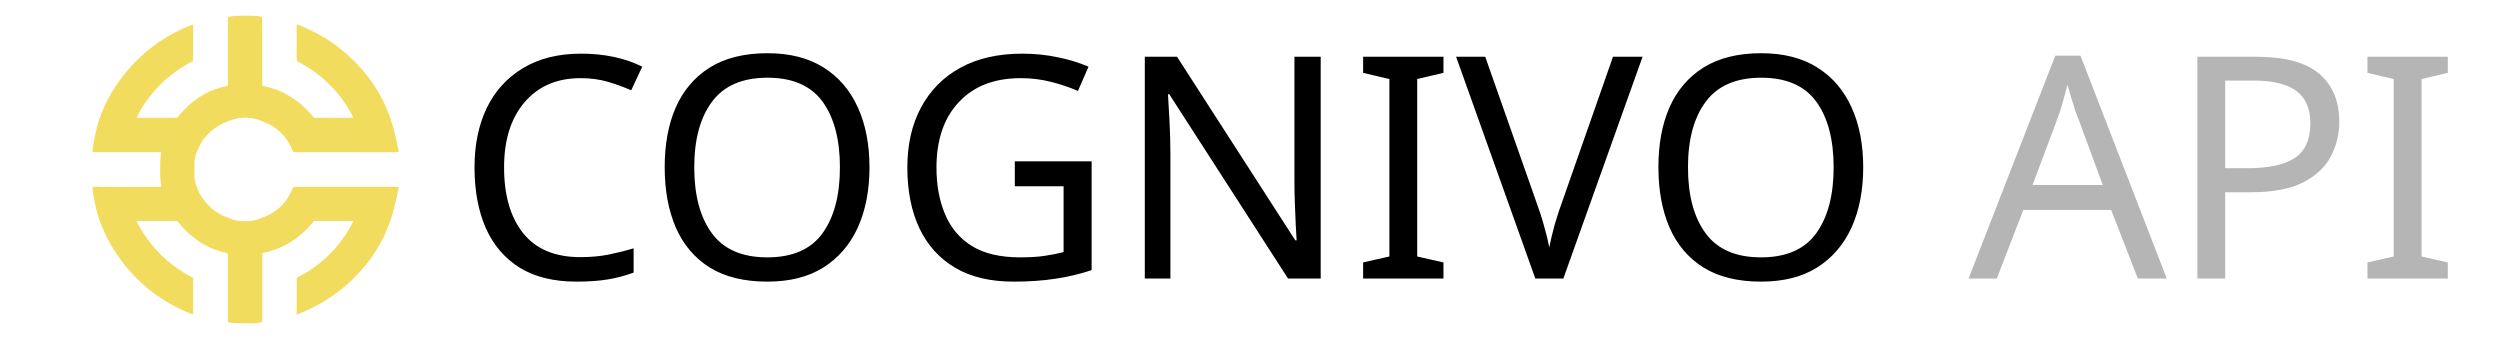
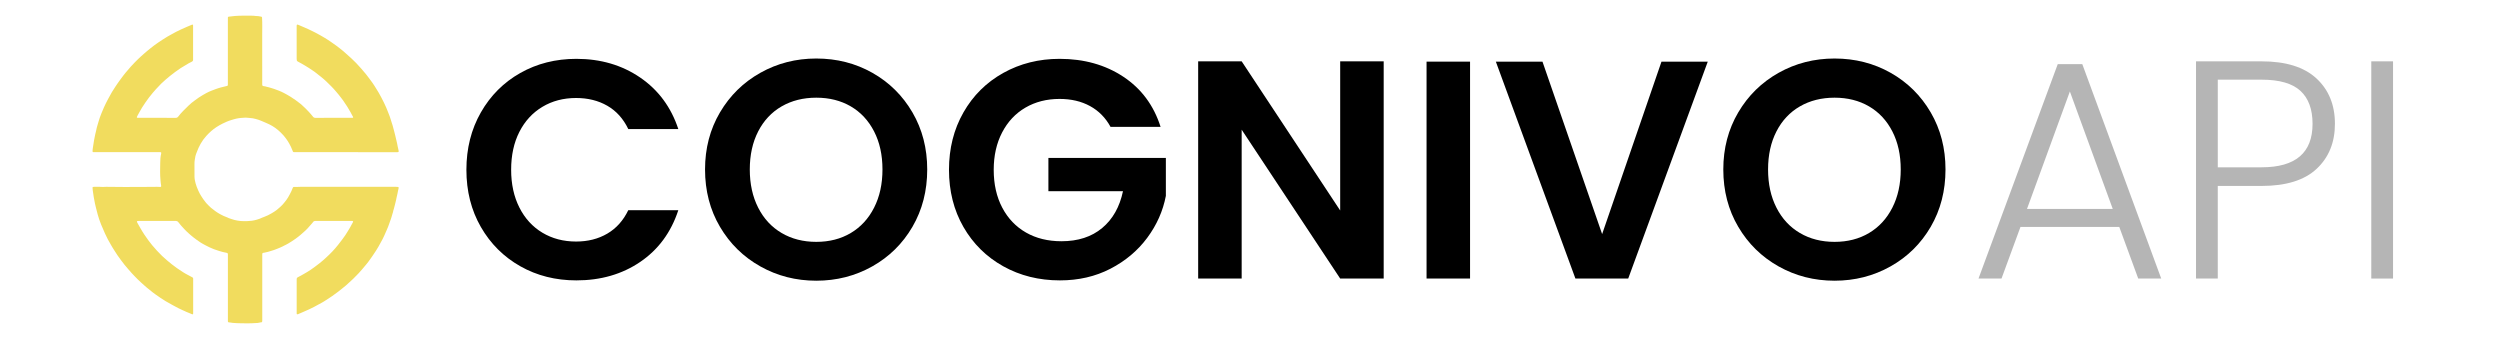
<svg xmlns="http://www.w3.org/2000/svg" version="1.1" id="Capa_1" x="0px" y="0px" width="177px" height="24px" viewBox="0 0 177 24" enable-background="new 0 0 177 24" xml:space="preserve">
  <g>
    <g>
      <path fill="#F1DC5E" d="M24.488,10.773c-1.208,0-2.416,0-3.624,0c-0.104,0-0.114-0.003-0.15-0.105    c-0.062-0.173-0.146-0.337-0.233-0.499c-0.067-0.125-0.149-0.246-0.234-0.363c-0.115-0.159-0.245-0.301-0.385-0.437    c-0.241-0.234-0.51-0.428-0.814-0.574c-0.172-0.083-0.351-0.152-0.526-0.229c-0.133-0.06-0.271-0.106-0.413-0.143    c-0.139-0.036-0.28-0.065-0.426-0.071c-0.082-0.002-0.164-0.014-0.247-0.021c-0.018-0.001-0.038-0.005-0.056-0.003    c-0.225,0.011-0.448,0.025-0.668,0.076c-0.124,0.027-0.241,0.067-0.36,0.103c-0.209,0.061-0.405,0.154-0.6,0.247    c-0.152,0.076-0.299,0.161-0.442,0.254c-0.264,0.173-0.493,0.384-0.704,0.616c-0.157,0.171-0.292,0.361-0.406,0.562    c-0.102,0.186-0.193,0.375-0.262,0.572c-0.035,0.099-0.085,0.195-0.103,0.3c-0.033,0.184-0.071,0.366-0.067,0.556    c0.007,0.297,0,0.597,0.002,0.896c0.002,0.16,0.037,0.314,0.077,0.468c0.047,0.174,0.114,0.34,0.186,0.502    c0.059,0.137,0.129,0.27,0.209,0.395c0.098,0.158,0.204,0.313,0.323,0.455c0.013,0.018,0.026,0.033,0.041,0.051    c0.108,0.113,0.214,0.227,0.332,0.33c0.095,0.082,0.197,0.154,0.297,0.23c0.108,0.082,0.224,0.15,0.341,0.217    c0.164,0.09,0.33,0.174,0.508,0.232c0.04,0.012,0.076,0.039,0.115,0.053c0.13,0.043,0.257,0.092,0.389,0.127    c0.143,0.033,0.285,0.064,0.433,0.076s0.297,0.014,0.447,0.012c0.242-0.008,0.48-0.035,0.713-0.105    c0.138-0.041,0.273-0.086,0.4-0.152c0.038-0.02,0.081-0.029,0.121-0.045c0.185-0.064,0.358-0.156,0.528-0.254    c0.122-0.07,0.239-0.145,0.351-0.229c0.092-0.07,0.177-0.15,0.266-0.227c0.115-0.098,0.212-0.215,0.307-0.332    c0.09-0.109,0.172-0.223,0.246-0.346c0.085-0.143,0.16-0.291,0.232-0.438c0.035-0.074,0.063-0.15,0.092-0.223    c0.02-0.053,0.052-0.078,0.112-0.074c0.164,0.012,0.327-0.008,0.491-0.008c2.216,0,4.432,0,6.646,0    c0.069,0,0.138,0.002,0.206,0.01c0.035,0.002,0.046,0.018,0.043,0.049c0,0.016,0.003,0.033-0.001,0.051    c-0.038,0.115-0.047,0.24-0.077,0.359c-0.029,0.115-0.051,0.234-0.079,0.35c-0.003,0.016-0.003,0.031-0.007,0.045    c-0.036,0.133-0.057,0.273-0.097,0.406c-0.029,0.092-0.045,0.191-0.075,0.287c-0.026,0.084-0.057,0.168-0.068,0.26    c-0.002,0.02-0.016,0.039-0.021,0.059c-0.025,0.109-0.068,0.209-0.093,0.318c-0.019,0.078-0.057,0.154-0.081,0.23    c-0.017,0.055-0.037,0.104-0.054,0.154c-0.058,0.178-0.128,0.346-0.202,0.514c-0.057,0.129-0.11,0.262-0.172,0.389    c-0.073,0.15-0.142,0.303-0.229,0.445c-0.061,0.1-0.112,0.207-0.169,0.307c-0.058,0.104-0.12,0.203-0.183,0.301    c-0.086,0.137-0.177,0.27-0.269,0.402c-0.09,0.131-0.186,0.258-0.276,0.385c-0.069,0.1-0.154,0.188-0.228,0.281    c-0.139,0.178-0.293,0.342-0.442,0.512c-0.064,0.07-0.138,0.135-0.204,0.207c-0.104,0.113-0.215,0.219-0.328,0.322    c-0.121,0.111-0.24,0.225-0.363,0.332c-0.182,0.156-0.372,0.299-0.558,0.449c-0.138,0.109-0.282,0.213-0.429,0.314    c-0.151,0.105-0.304,0.207-0.461,0.303c-0.085,0.051-0.167,0.111-0.255,0.156c-0.192,0.094-0.371,0.211-0.565,0.307    c-0.231,0.113-0.46,0.232-0.703,0.328c-0.095,0.037-0.186,0.078-0.278,0.121c-0.047,0.023-0.098,0.033-0.143,0.063    c-0.018,0.014-0.041,0.01-0.062,0.01c-0.03,0-0.043-0.016-0.045-0.045c0-0.014,0-0.029,0-0.043c0-0.785,0-1.576,0-2.361    c0-0.021,0-0.049,0.002-0.07c0.005-0.041,0.021-0.07,0.061-0.092c0.131-0.068,0.262-0.141,0.391-0.213    c0.086-0.047,0.17-0.102,0.255-0.148c0.103-0.059,0.202-0.123,0.299-0.189c0.213-0.15,0.423-0.303,0.626-0.465    c0.164-0.129,0.321-0.268,0.473-0.41c0.145-0.135,0.289-0.271,0.426-0.418c0.137-0.141,0.26-0.293,0.386-0.445    c0.099-0.117,0.189-0.24,0.282-0.365c0.079-0.104,0.159-0.211,0.232-0.32c0.068-0.102,0.132-0.205,0.196-0.311    c0.098-0.156,0.193-0.314,0.274-0.479c0.023-0.049,0.054-0.094,0.078-0.141c0.029-0.059,0.012-0.088-0.051-0.092    c-0.028,0-0.057,0-0.085,0c-0.844,0-1.689,0-2.534,0c-0.063,0-0.104,0.016-0.143,0.07c-0.057,0.078-0.125,0.146-0.189,0.221    c-0.119,0.137-0.234,0.273-0.367,0.395c-0.23,0.213-0.466,0.416-0.724,0.596c-0.156,0.111-0.317,0.213-0.481,0.311    c-0.089,0.055-0.184,0.098-0.277,0.145c-0.1,0.051-0.196,0.105-0.298,0.145c-0.148,0.057-0.291,0.125-0.441,0.174    c-0.095,0.029-0.19,0.057-0.283,0.088c-0.103,0.039-0.211,0.057-0.317,0.082c-0.038,0.01-0.076,0.023-0.117,0.025    c-0.089,0.002-0.111,0.029-0.111,0.117c0,0.688,0,1.373,0,2.057c0,0.869,0,1.738,0,2.607c0,0.021,0,0.043-0.003,0.063    c-0.011,0.068-0.022,0.08-0.091,0.082c-0.044,0-0.083,0.016-0.124,0.025c-0.086,0.025-0.175,0.023-0.262,0.025    c-0.174,0.01-0.349,0.023-0.525,0.02c-0.159-0.004-0.319,0.004-0.477-0.004c-0.202-0.004-0.403-0.01-0.604-0.027    c-0.098-0.006-0.194-0.039-0.293-0.041c-0.034-0.002-0.051-0.025-0.053-0.057c-0.001-0.02-0.001-0.041-0.001-0.057    c0-1.541,0-3.082,0-4.623c0-0.021-0.001-0.039,0-0.063c0.008-0.082-0.03-0.109-0.105-0.123c-0.175-0.029-0.345-0.078-0.515-0.129    c-0.127-0.039-0.251-0.082-0.375-0.127c-0.21-0.08-0.411-0.178-0.608-0.283c-0.109-0.063-0.222-0.115-0.326-0.184    c-0.106-0.072-0.211-0.146-0.315-0.219c-0.117-0.082-0.226-0.174-0.335-0.262c-0.053-0.043-0.101-0.086-0.151-0.129    c-0.127-0.111-0.249-0.229-0.364-0.352c-0.147-0.16-0.297-0.316-0.426-0.494c-0.04-0.051-0.087-0.074-0.156-0.074    c-0.887,0-1.77,0-2.656,0c-0.117,0-0.134,0.027-0.08,0.127c0.066,0.117,0.131,0.234,0.199,0.352    c0.097,0.168,0.194,0.334,0.303,0.494c0.171,0.254,0.349,0.502,0.542,0.736c0.111,0.137,0.229,0.266,0.347,0.396    c0.117,0.127,0.237,0.252,0.362,0.371c0.112,0.107,0.23,0.211,0.349,0.313c0.112,0.094,0.224,0.189,0.34,0.279    c0.122,0.092,0.245,0.186,0.368,0.275c0.139,0.1,0.283,0.188,0.425,0.283c0.093,0.064,0.195,0.113,0.294,0.17    c0.125,0.066,0.249,0.133,0.374,0.199c0.037,0.021,0.05,0.049,0.05,0.088c-0.001,0.1,0,0.199,0,0.299c0,0.707,0,1.414,0,2.121    c0,0.014,0,0.023,0,0.037c-0.001,0.066-0.034,0.09-0.095,0.057c-0.119-0.059-0.247-0.096-0.367-0.152    c-0.201-0.092-0.404-0.178-0.603-0.279c-0.134-0.068-0.266-0.141-0.398-0.213c-0.165-0.086-0.327-0.18-0.488-0.275    c-0.239-0.143-0.468-0.303-0.696-0.463c-0.147-0.102-0.288-0.213-0.426-0.328c-0.14-0.113-0.282-0.223-0.415-0.348    c-0.141-0.131-0.291-0.256-0.427-0.395c-0.146-0.148-0.296-0.293-0.434-0.449c-0.079-0.092-0.162-0.18-0.239-0.271    c-0.09-0.105-0.183-0.211-0.27-0.32c-0.18-0.223-0.347-0.459-0.511-0.689c-0.079-0.113-0.145-0.232-0.223-0.346    c-0.084-0.121-0.152-0.25-0.228-0.375c-0.079-0.129-0.153-0.266-0.225-0.4c-0.07-0.135-0.137-0.27-0.198-0.406    c-0.095-0.213-0.188-0.424-0.274-0.635c-0.094-0.232-0.175-0.471-0.242-0.711c-0.045-0.16-0.087-0.324-0.125-0.486    c-0.021-0.094-0.045-0.188-0.067-0.283c-0.034-0.152-0.058-0.305-0.087-0.459c-0.03-0.162-0.046-0.328-0.072-0.49    c-0.01-0.061-0.012-0.121-0.014-0.184c0-0.027,0.009-0.043,0.039-0.049c0.028-0.004,0.056-0.008,0.085-0.008    c0.128,0,0.256-0.006,0.384,0c0.099,0.004,0.199,0.012,0.298,0.006c0.054-0.002,0.108-0.006,0.163-0.006    c0.849,0.016,1.699,0.012,2.548,0.008c0.354-0.002,0.706-0.008,1.061-0.008c0.066,0,0.131,0.006,0.198,0.008    c0.072,0.004,0.093-0.025,0.08-0.096c-0.023-0.121-0.032-0.244-0.044-0.366c-0.042-0.416-0.026-0.831-0.02-1.244    c0.002-0.215,0.013-0.431,0.064-0.64c0-0.003,0-0.006,0.002-0.007c0.015-0.096,0.005-0.109-0.091-0.109c-1.552,0-3.104,0-4.655,0    c-0.111,0-0.111,0-0.11-0.108c0.001-0.08,0.018-0.155,0.026-0.231c0.02-0.17,0.046-0.338,0.079-0.505    c0.028-0.141,0.05-0.284,0.085-0.422c0.024-0.094,0.045-0.19,0.068-0.284C6.833,9.111,6.86,8.998,6.895,8.887    C6.924,8.795,6.948,8.702,6.977,8.61c0.03-0.094,0.056-0.19,0.089-0.284C7.104,8.22,7.145,8.115,7.187,8.01    C7.241,7.872,7.3,7.734,7.361,7.599c0.091-0.202,0.19-0.401,0.295-0.596C7.741,6.843,7.832,6.686,7.92,6.527    C7.959,6.458,8.008,6.399,8.045,6.33c0.039-0.072,0.09-0.139,0.134-0.209C8.269,5.975,8.377,5.84,8.473,5.697    c0.076-0.112,0.156-0.22,0.241-0.325c0.11-0.138,0.213-0.278,0.333-0.406C9.123,4.885,9.19,4.795,9.264,4.713    c0.09-0.101,0.185-0.198,0.278-0.295c0.077-0.08,0.157-0.158,0.236-0.236c0.134-0.134,0.28-0.255,0.42-0.382    c0.147-0.134,0.303-0.258,0.457-0.383c0.167-0.135,0.341-0.263,0.518-0.386c0.222-0.153,0.449-0.297,0.679-0.438    c0.108-0.065,0.221-0.126,0.333-0.186c0.102-0.054,0.205-0.108,0.306-0.166c0.056-0.031,0.114-0.054,0.173-0.08    c0.044-0.018,0.082-0.045,0.125-0.065c0.148-0.068,0.297-0.132,0.445-0.197c0.104-0.046,0.207-0.092,0.313-0.131    c0.006-0.003,0.013-0.007,0.019-0.009c0.088-0.034,0.104-0.023,0.104,0.07c0,0.783,0,1.566,0,2.35c0,0.007,0,0.014,0,0.021    c0.011,0.085-0.018,0.134-0.103,0.175c-0.144,0.07-0.286,0.145-0.42,0.234c-0.117,0.078-0.245,0.143-0.363,0.218    c-0.138,0.092-0.273,0.188-0.406,0.286c-0.117,0.085-0.23,0.175-0.342,0.265c-0.109,0.087-0.215,0.177-0.321,0.269    c-0.103,0.09-0.207,0.182-0.304,0.278c-0.126,0.128-0.25,0.257-0.371,0.391c-0.074,0.083-0.148,0.167-0.22,0.251    c-0.092,0.108-0.181,0.218-0.268,0.333c-0.178,0.232-0.34,0.476-0.499,0.723C9.99,7.723,9.933,7.83,9.874,7.935    C9.826,8.021,9.782,8.111,9.731,8.196C9.715,8.224,9.705,8.25,9.693,8.279c-0.016,0.04-0.004,0.056,0.04,0.062    c0.02,0.002,0.038,0,0.057,0c0.883,0,1.766,0,2.649,0.002c0.083,0.001,0.133-0.029,0.183-0.093    c0.107-0.139,0.222-0.272,0.345-0.396c0.127-0.126,0.252-0.257,0.384-0.379c0.145-0.139,0.299-0.269,0.466-0.384    c0.088-0.062,0.173-0.131,0.265-0.189c0.086-0.052,0.17-0.11,0.258-0.161c0.091-0.052,0.179-0.107,0.271-0.154    c0.124-0.063,0.248-0.126,0.38-0.173c0.091-0.031,0.181-0.069,0.271-0.103c0.124-0.048,0.251-0.083,0.379-0.121    c0.131-0.038,0.265-0.068,0.398-0.097c0.086-0.02,0.094-0.031,0.094-0.121c0-1.449,0-2.896,0-4.343c0-0.121,0-0.241,0.001-0.363    c0-0.068,0.005-0.076,0.074-0.087c0.134-0.02,0.267-0.036,0.401-0.046C17,1.101,17.391,1.11,17.781,1.11    c0.105,0.001,0.213,0.005,0.319,0.021c0.002,0,0.004,0.001,0.007,0.001c0.126-0.007,0.249,0.02,0.372,0.045    c0.061,0.013,0.072,0.025,0.075,0.089c0.024,0.396,0.01,0.792,0.01,1.188c0.003,1.164,0.001,2.33,0.001,3.495    c0,0.004,0,0.009,0,0.015c0,0.106,0.022,0.131,0.131,0.139c0.066,0.004,0.125,0.024,0.187,0.042    c0.089,0.025,0.179,0.038,0.266,0.07c0.089,0.031,0.181,0.056,0.27,0.084c0.112,0.037,0.22,0.082,0.331,0.123    c0.121,0.043,0.235,0.104,0.352,0.162c0.08,0.04,0.159,0.085,0.236,0.128c0.084,0.049,0.167,0.098,0.249,0.148    c0.239,0.147,0.464,0.317,0.686,0.489c0.038,0.029,0.072,0.063,0.107,0.093C21.544,7.588,21.7,7.741,21.847,7.9    c0.111,0.122,0.222,0.242,0.321,0.372c0.036,0.047,0.079,0.071,0.145,0.071c0.861-0.002,1.723-0.002,2.583-0.002    c0.019,0,0.039,0.002,0.058,0c0.043-0.004,0.064-0.035,0.041-0.067c-0.066-0.1-0.108-0.211-0.167-0.312    c-0.082-0.139-0.161-0.278-0.245-0.416c-0.041-0.067-0.091-0.128-0.13-0.192c-0.049-0.085-0.113-0.159-0.162-0.243    c-0.032-0.054-0.075-0.097-0.11-0.147c-0.122-0.17-0.258-0.327-0.392-0.485c-0.213-0.256-0.453-0.485-0.691-0.717    c-0.117-0.113-0.243-0.218-0.37-0.321c-0.144-0.119-0.293-0.229-0.44-0.346c-0.043-0.037-0.092-0.065-0.14-0.096    c-0.094-0.063-0.185-0.131-0.283-0.189c-0.164-0.097-0.322-0.204-0.491-0.296c-0.096-0.052-0.194-0.104-0.29-0.157    c-0.042-0.023-0.071-0.051-0.072-0.104C21.01,4.221,21.004,4.19,21.004,4.16c0-0.771,0-1.543-0.001-2.313    c0-0.106,0.021-0.132,0.131-0.083c0.146,0.063,0.296,0.124,0.441,0.189c0.177,0.078,0.354,0.154,0.526,0.243    c0.08,0.042,0.161,0.078,0.24,0.12c0.11,0.058,0.218,0.121,0.328,0.178c0.109,0.056,0.215,0.119,0.318,0.185    c0.145,0.093,0.295,0.178,0.434,0.281c0.125,0.094,0.259,0.175,0.382,0.269c0.175,0.134,0.352,0.263,0.52,0.408    c0.191,0.163,0.378,0.331,0.561,0.502c0.115,0.106,0.229,0.215,0.335,0.328c0.12,0.128,0.241,0.255,0.355,0.388    c0.118,0.139,0.239,0.274,0.353,0.417c0.08,0.099,0.155,0.204,0.232,0.305c0.071,0.093,0.145,0.188,0.209,0.284    c0.096,0.145,0.196,0.287,0.283,0.44c0.053,0.092,0.112,0.179,0.166,0.271c0.126,0.224,0.248,0.451,0.359,0.681    c0.058,0.117,0.111,0.234,0.164,0.353c0.044,0.103,0.083,0.206,0.125,0.309c0.043,0.109,0.088,0.215,0.126,0.323    c0.028,0.081,0.053,0.163,0.079,0.242c0.024,0.08,0.043,0.159,0.073,0.236c0.031,0.076,0.05,0.157,0.073,0.237    c0.033,0.115,0.068,0.23,0.093,0.346c0.02,0.092,0.047,0.179,0.068,0.269c0.044,0.193,0.092,0.386,0.136,0.58    c0.015,0.062,0.02,0.125,0.036,0.188c0.024,0.098,0.043,0.198,0.066,0.298c0.001,0.006,0.004,0.013,0.006,0.02    c0.018,0.103,0.003,0.121-0.103,0.121C26.908,10.773,25.697,10.773,24.488,10.773L24.488,10.773z" />
    </g>
  </g>
-   <text transform="matrix(1 0 0 1 139.375 19.7207)" fill="#B5B5B5" font-family="'Poppins-Light'" font-size="22">API</text>
-   <text transform="matrix(1 0 0 1 32.2515 19.7207)" font-family="'Poppins-SemiBold'" font-size="22">COGNIVO</text>
+   <g>
+     <path fill="#B5B5B5" d="M150.045,16.068h-6.996l-1.342,3.652h-1.628l5.61-15.18h1.737l5.588,15.18h-1.628L150.045,16.068z    M149.583,14.793l-3.036-8.316l-3.036,8.316H149.583z" />
+     <path fill="#B5B5B5" d="M164.015,11.955c-0.865,0.807-2.163,1.209-3.894,1.209h-3.103v6.557h-1.54V4.343h4.643   c1.716,0,3.01,0.403,3.883,1.21c0.872,0.807,1.309,1.877,1.309,3.212C165.313,10.084,164.88,11.148,164.015,11.955z M163.729,8.765   c0-1.026-0.286-1.804-0.857-2.332c-0.572-0.528-1.489-0.792-2.75-0.792h-3.103v6.204h3.103   C162.526,11.845,163.729,10.818,163.729,8.765z" />
+     <path fill="#B5B5B5" d="M169.427,4.343v15.378h-1.54V4.343H169.427z" />
+   </g>
+   <g>
+     <path d="M34.044,7.961c0.682-1.195,1.613-2.126,2.794-2.794c1.181-0.667,2.504-1.001,3.971-1.001c1.716,0,3.219,0.44,4.51,1.32   s2.192,2.098,2.706,3.652h-3.542c-0.352-0.733-0.847-1.283-1.485-1.65c-0.638-0.367-1.375-0.55-2.211-0.55   c-0.895,0-1.691,0.209-2.387,0.627c-0.697,0.418-1.239,1.008-1.628,1.771s-0.583,1.657-0.583,2.684   c0,1.012,0.194,1.904,0.583,2.673s0.931,1.363,1.628,1.781c0.696,0.418,1.492,0.627,2.387,0.627c0.836,0,1.573-0.187,2.211-0.561   c0.638-0.374,1.133-0.928,1.485-1.66h3.542c-0.514,1.568-1.412,2.79-2.695,3.662c-1.284,0.873-2.791,1.309-4.521,1.309   c-1.467,0-2.791-0.333-3.971-1c-1.181-0.668-2.112-1.596-2.794-2.783s-1.023-2.537-1.023-4.048   C33.021,10.51,33.362,9.157,34.044,7.961z" />
+     <path d="M53.833,18.862c-1.203-0.675-2.156-1.609-2.86-2.806c-0.704-1.195-1.056-2.548-1.056-4.059   c0-1.496,0.352-2.841,1.056-4.037c0.704-1.195,1.657-2.13,2.86-2.805c1.203-0.674,2.522-1.012,3.96-1.012   c1.452,0,2.775,0.338,3.971,1.012c1.195,0.675,2.141,1.61,2.838,2.805c0.696,1.195,1.045,2.541,1.045,4.037   c0,1.511-0.349,2.863-1.045,4.059c-0.697,1.196-1.646,2.131-2.849,2.806s-2.523,1.012-3.96,1.012   C56.356,19.874,55.036,19.537,53.833,18.862z M60.235,16.497c0.704-0.418,1.254-1.015,1.65-1.793   c0.396-0.777,0.594-1.679,0.594-2.706c0-1.026-0.198-1.925-0.594-2.695s-0.946-1.36-1.65-1.771s-1.518-0.616-2.442-0.616   s-1.742,0.206-2.453,0.616s-1.265,1.001-1.661,1.771s-0.594,1.668-0.594,2.695c0,1.027,0.198,1.929,0.594,2.706   c0.396,0.778,0.949,1.375,1.661,1.793s1.529,0.627,2.453,0.627S59.531,16.915,60.235,16.497z" />
+     <path d="M78.627,8.984c-0.352-0.646-0.836-1.137-1.452-1.474c-0.616-0.337-1.334-0.506-2.156-0.506c-0.91,0-1.716,0.206-2.42,0.616   c-0.704,0.411-1.254,0.998-1.65,1.76s-0.594,1.643-0.594,2.64c0,1.027,0.202,1.921,0.605,2.684s0.964,1.35,1.683,1.761   c0.718,0.41,1.554,0.615,2.508,0.615c1.173,0,2.134-0.312,2.882-0.936c0.748-0.623,1.239-1.492,1.474-2.606h-5.28v-2.354h8.316   v2.684c-0.205,1.071-0.646,2.062-1.32,2.97c-0.675,0.91-1.543,1.639-2.606,2.189c-1.064,0.55-2.255,0.824-3.575,0.824   c-1.481,0-2.82-0.333-4.015-1c-1.195-0.668-2.134-1.596-2.816-2.783s-1.023-2.537-1.023-4.048c0-1.51,0.341-2.863,1.023-4.059   s1.621-2.126,2.816-2.794c1.195-0.667,2.526-1.001,3.993-1.001c1.73,0,3.234,0.422,4.51,1.265c1.275,0.844,2.155,2.028,2.64,3.553   H78.627z" />
+     <path d="M97.965,19.721h-3.08L87.91,9.182v10.539h-3.08V4.342h3.08l6.975,10.56V4.342h3.08V19.721z" />
+     <path d="M104.08,4.364v15.356H101V4.364H104.08z" />
+     <path d="M120.91,4.364l-5.632,15.356h-3.739l-5.633-15.356h3.301l4.224,12.21l4.202-12.21H120.91z" />
+     <path d="M125.926,18.862c-1.202-0.675-2.155-1.609-2.859-2.806c-0.704-1.195-1.057-2.548-1.057-4.059   c0-1.496,0.353-2.841,1.057-4.037s1.657-2.13,2.859-2.805c1.203-0.674,2.522-1.012,3.961-1.012c1.451,0,2.775,0.338,3.971,1.012   c1.195,0.675,2.141,1.61,2.838,2.805c0.696,1.195,1.045,2.541,1.045,4.037c0,1.511-0.349,2.863-1.045,4.059   c-0.697,1.196-1.646,2.131-2.849,2.806c-1.203,0.675-2.523,1.012-3.96,1.012C128.448,19.874,127.129,19.537,125.926,18.862z    M132.328,16.497c0.704-0.418,1.254-1.015,1.65-1.793c0.396-0.777,0.594-1.679,0.594-2.706c0-1.026-0.198-1.925-0.594-2.695   c-0.396-0.77-0.946-1.36-1.65-1.771s-1.518-0.616-2.441-0.616c-0.925,0-1.742,0.206-2.453,0.616   c-0.712,0.411-1.266,1.001-1.661,1.771c-0.396,0.77-0.594,1.668-0.594,2.695c0,1.027,0.197,1.929,0.594,2.706   c0.396,0.778,0.949,1.375,1.661,1.793c0.711,0.418,1.528,0.627,2.453,0.627C130.811,17.124,131.624,16.915,132.328,16.497z" />
+   </g>
+   <g>
+ </g>
+   <g>
+ </g>
+   <g>
+ </g>
+   <g>
+ </g>
+   <g>
+ </g>
+   <g>
+ </g>
</svg>
